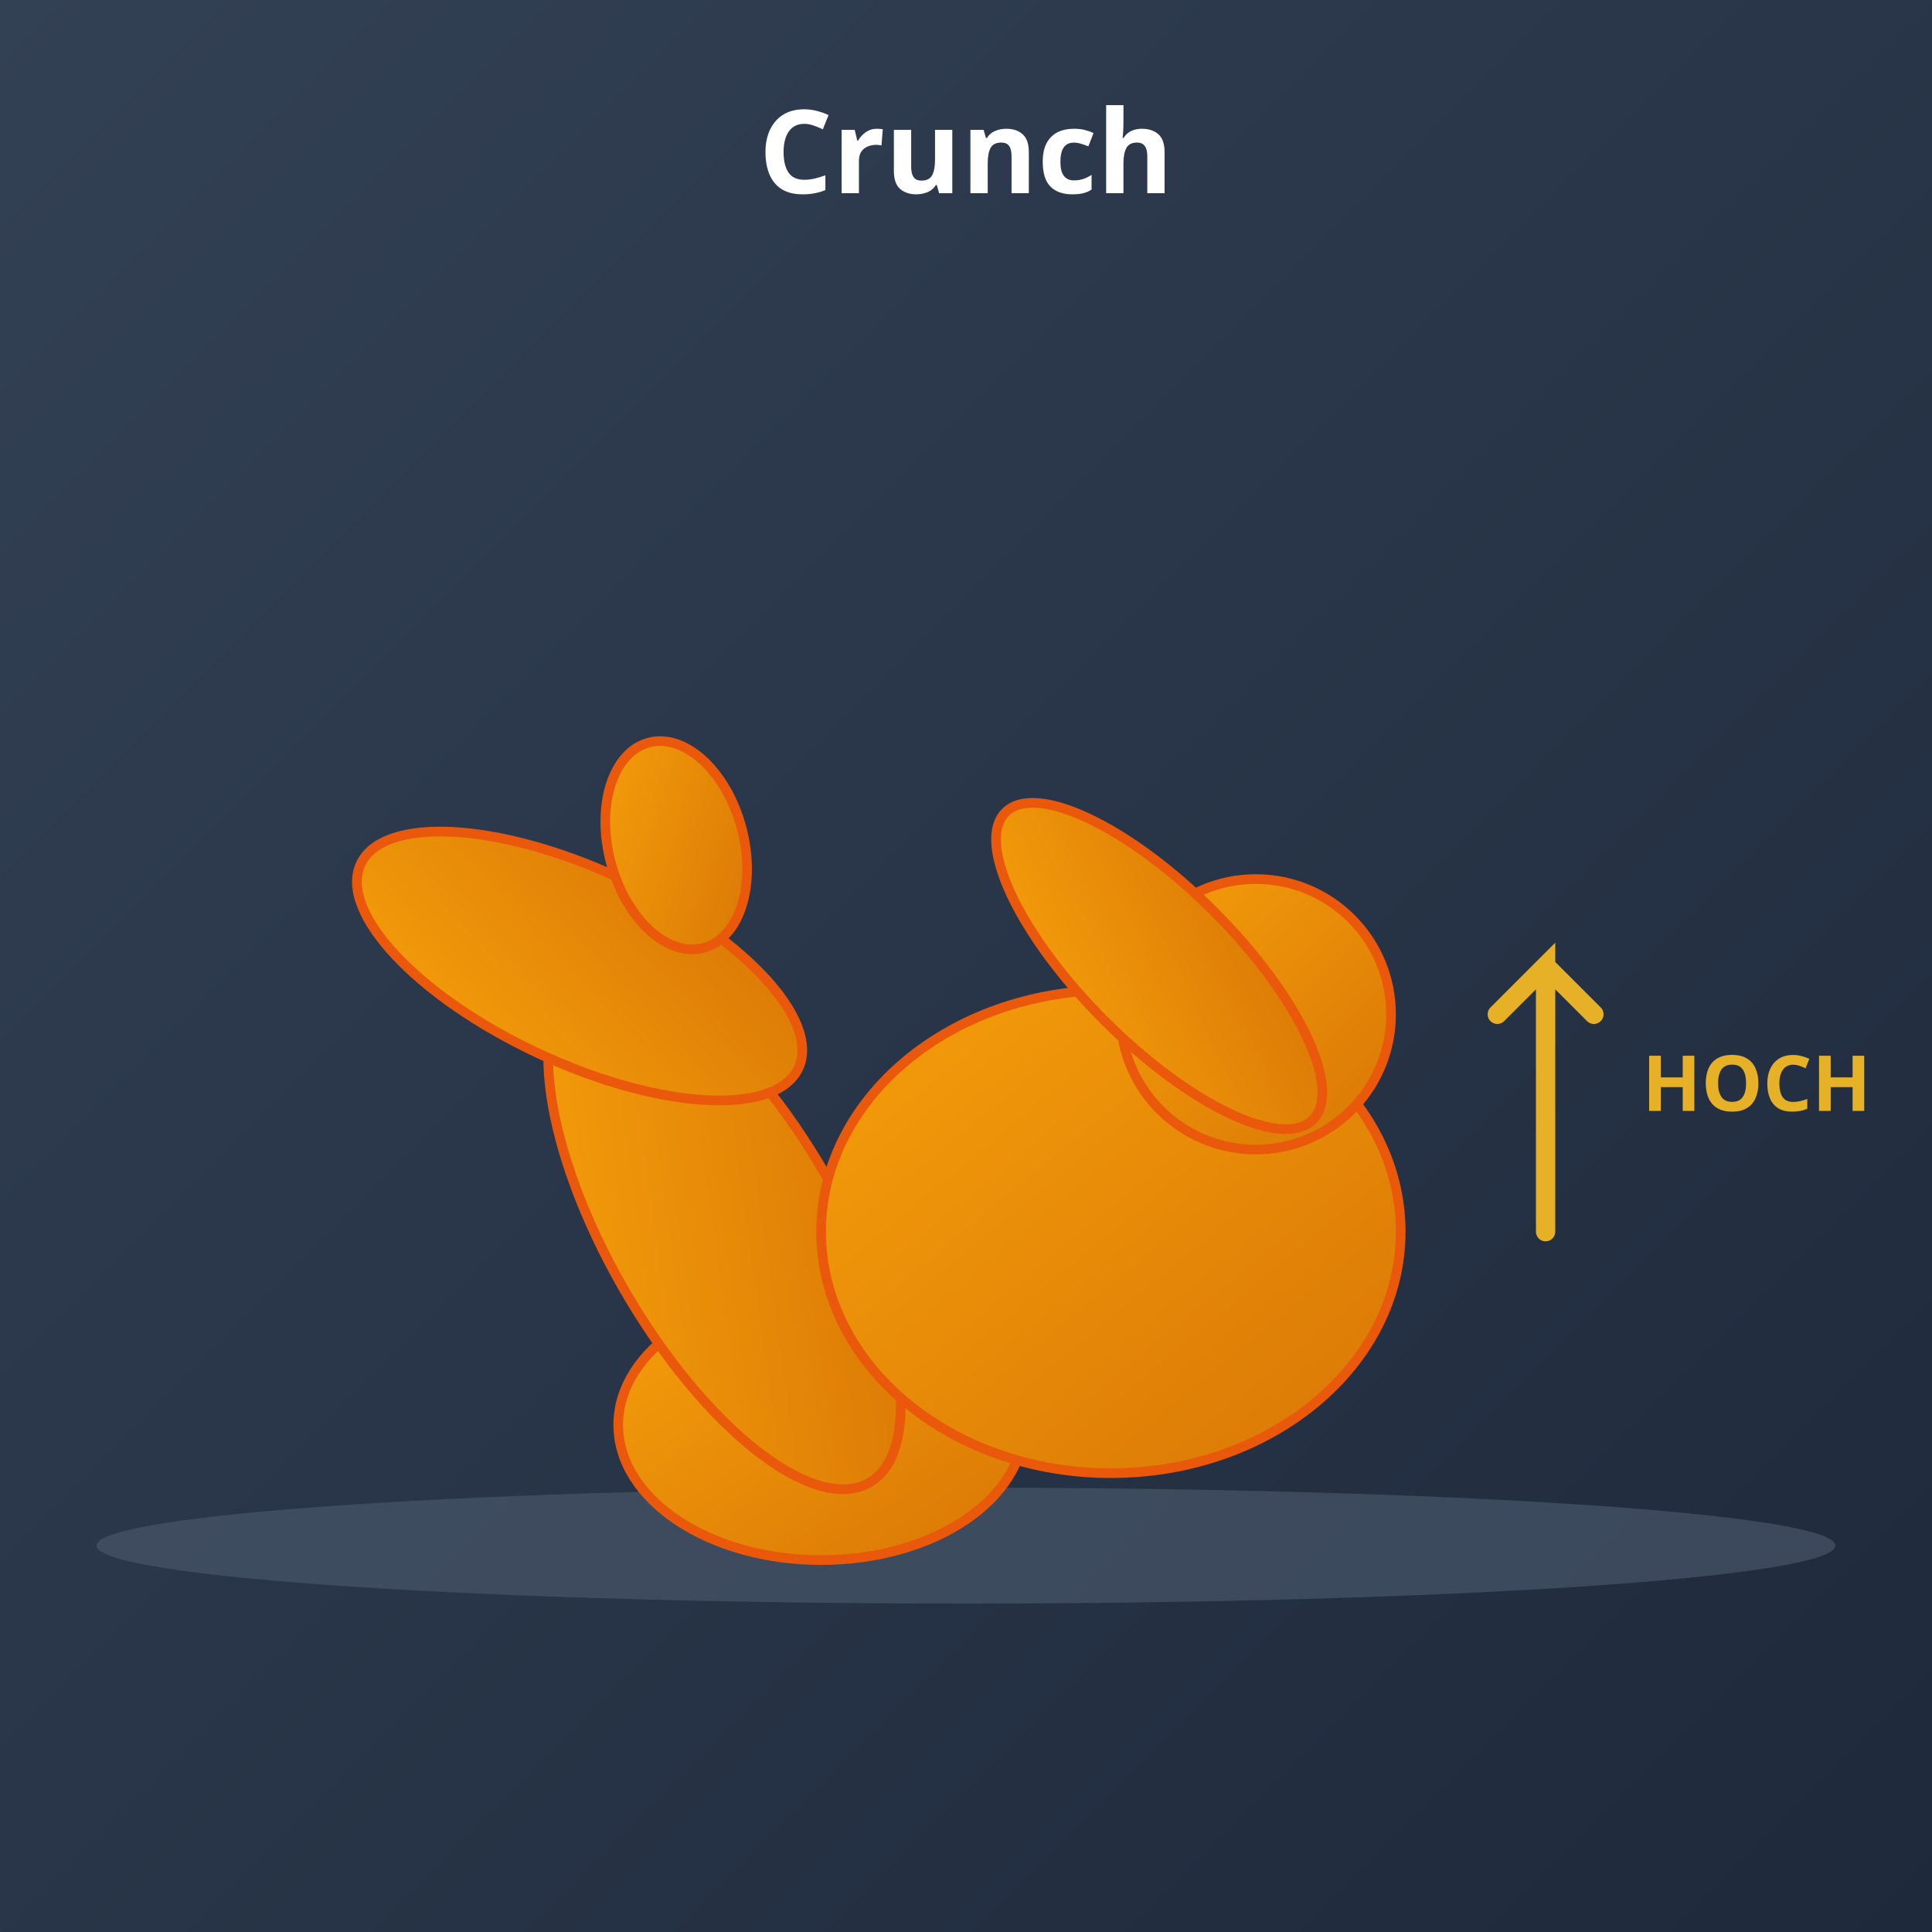
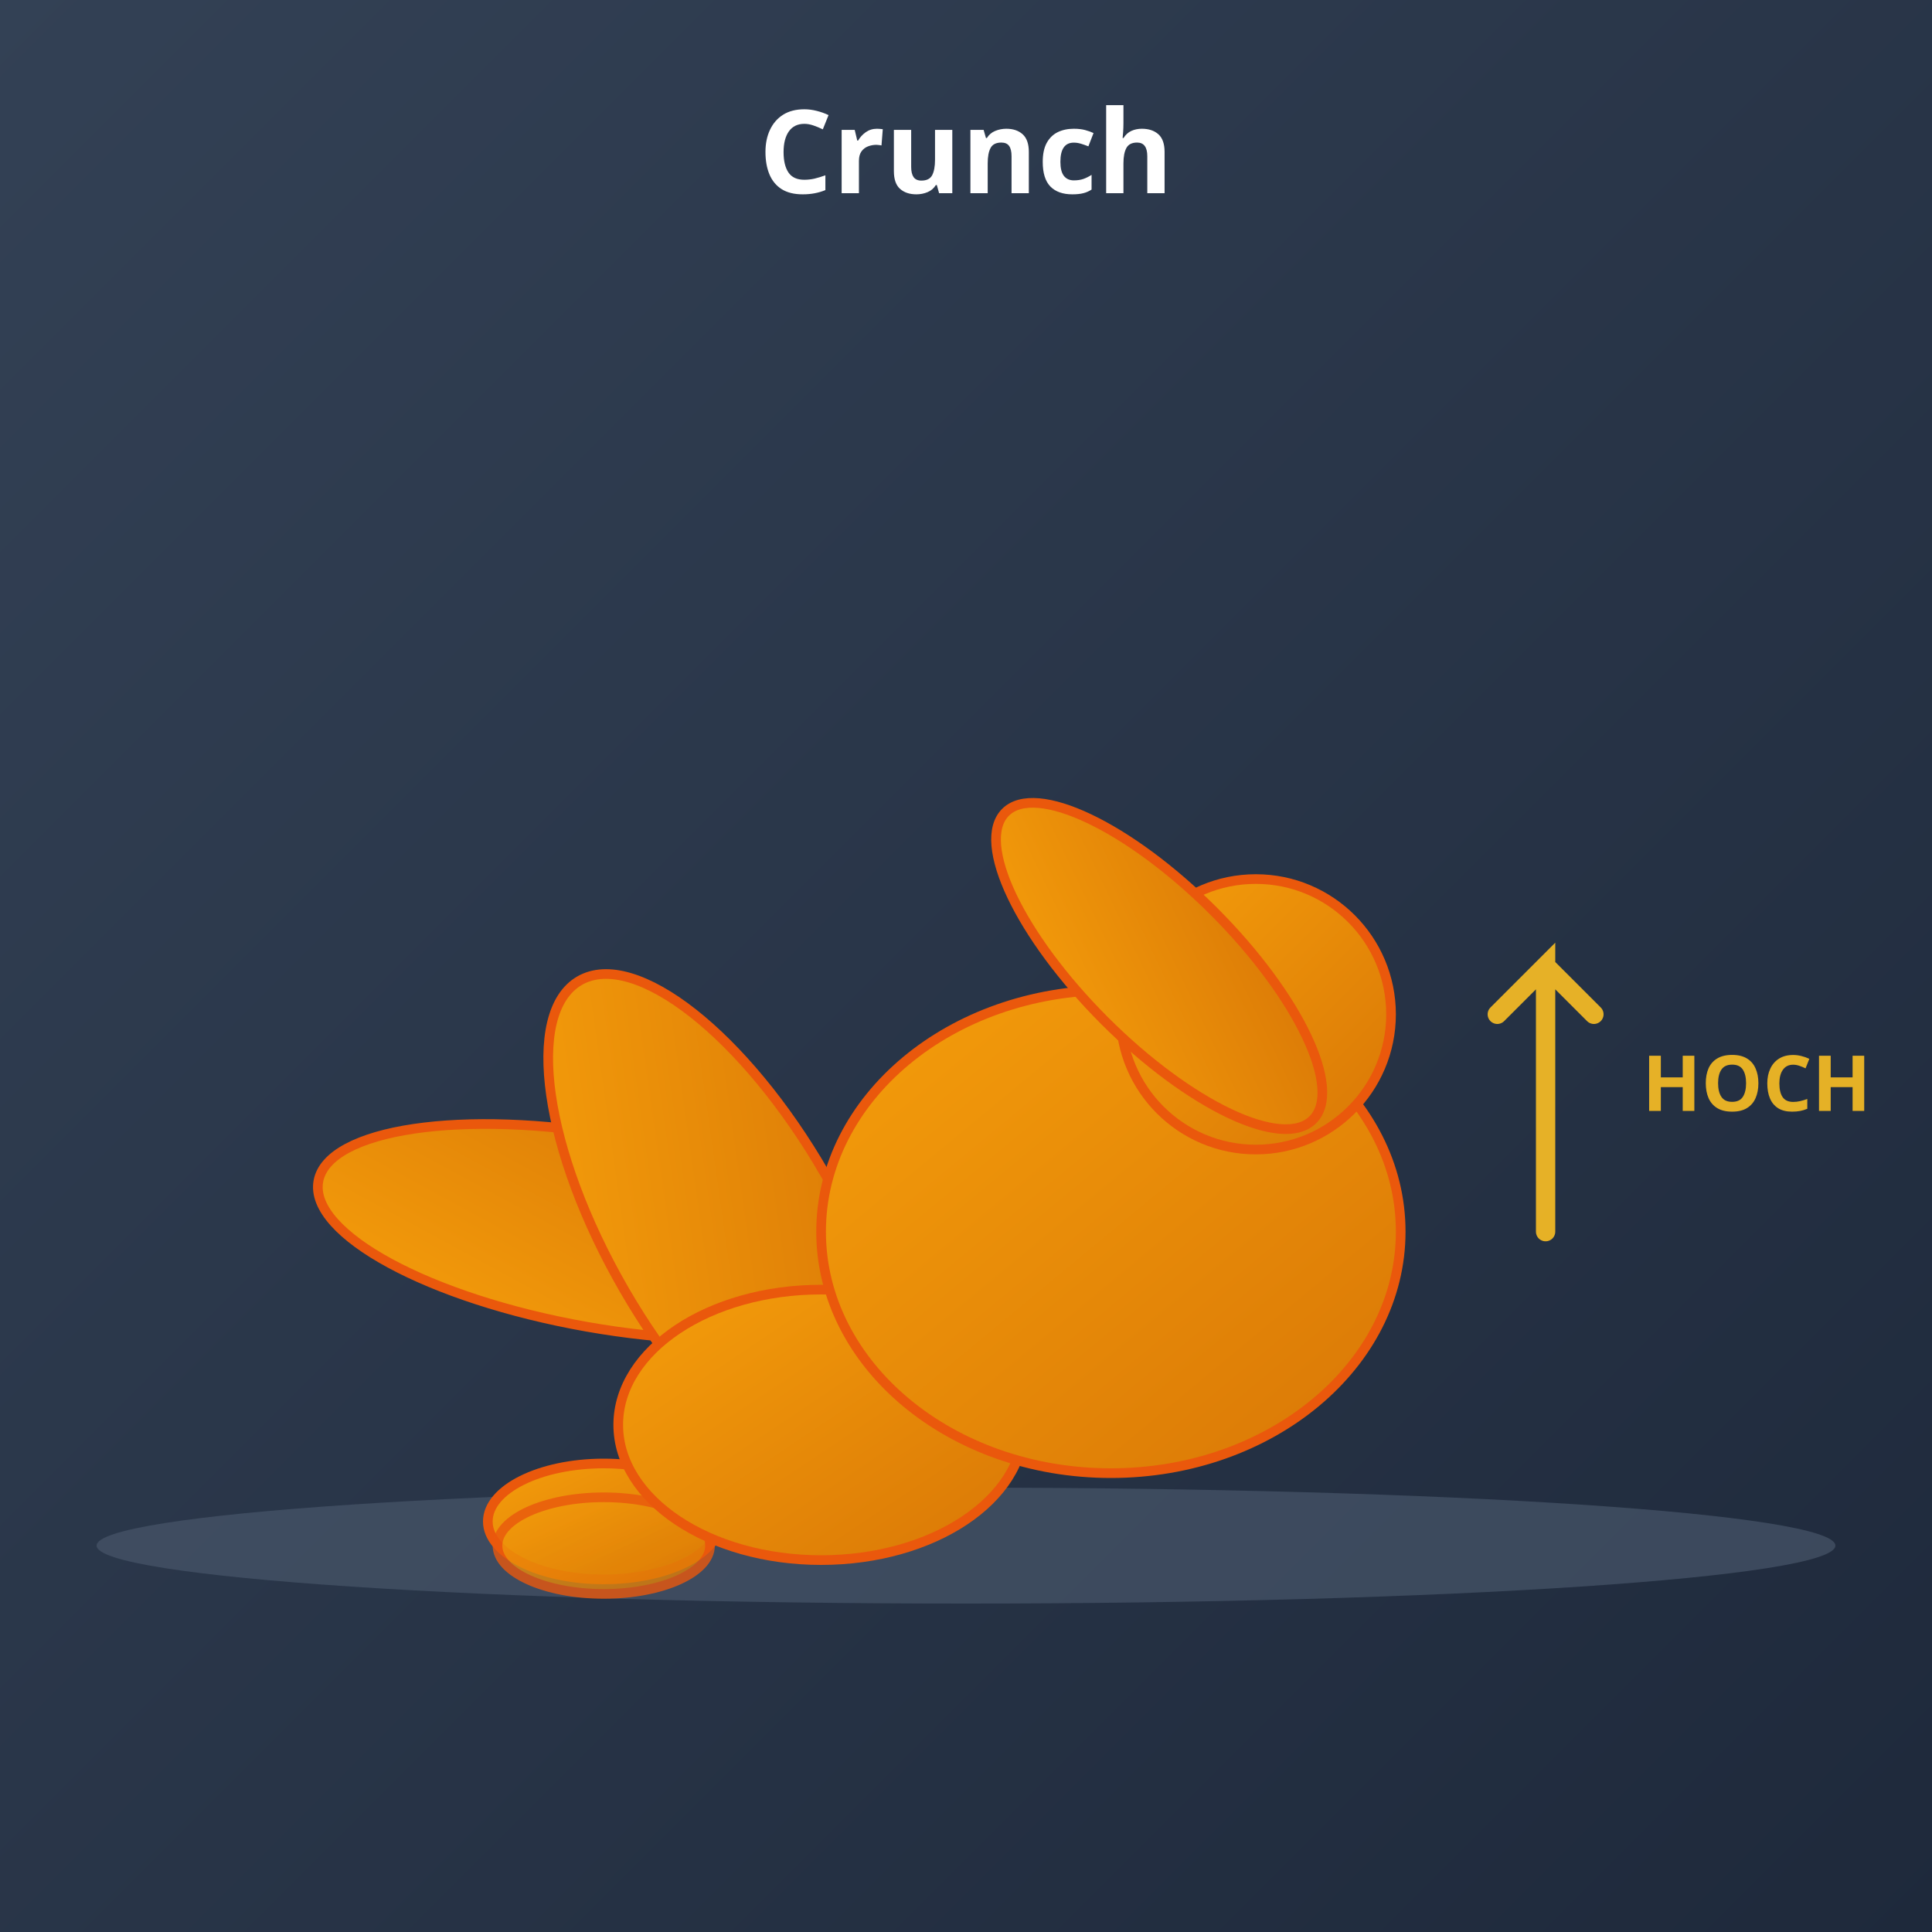
<svg xmlns="http://www.w3.org/2000/svg" width="400" height="400" viewBox="0 0 400 400">
  <defs>
    <linearGradient id="bg8" x1="0%" y1="0%" x2="100%" y2="100%">
      <stop offset="0%" style="stop-color:#334155;stop-opacity:1" />
      <stop offset="100%" style="stop-color:#1e293b;stop-opacity:1" />
    </linearGradient>
    <linearGradient id="body8" x1="0%" y1="0%" x2="100%" y2="100%">
      <stop offset="0%" style="stop-color:#f59e0b;stop-opacity:1" />
      <stop offset="100%" style="stop-color:#d97706;stop-opacity:1" />
    </linearGradient>
  </defs>
  <rect width="400" height="400" fill="url(#bg8)" />
  <text x="200" y="40" font-family="system-ui" font-size="24" font-weight="bold" fill="#ffffff" text-anchor="middle">Crunch</text>
  <ellipse cx="200" cy="320" rx="180" ry="12" fill="#475569" opacity="0.7" />
+   <g>
+     <ellipse cx="125" cy="315" rx="24" ry="12" fill="url(#body8)" stroke="#ea580c" stroke-width="2" />
+     <ellipse cx="125" cy="320" rx="22" ry="10" fill="url(#body8)" stroke="#ea580c" stroke-width="2" opacity="0.8" />
+   </g>
+   <g>
+     <ellipse cx="125" cy="255" rx="20" ry="60" fill="url(#body8)" stroke="#ea580c" stroke-width="2" transform="rotate(-80 125 255)" />
+     <ellipse cx="150" cy="255" rx="24" ry="60" fill="url(#body8)" stroke="#ea580c" stroke-width="2" transform="rotate(-30 150 255)" />
+   </g>
  <ellipse cx="170" cy="295" rx="42" ry="28" fill="url(#body8)" stroke="#ea580c" stroke-width="2" />
-   <g>
-     <ellipse cx="150" cy="255" rx="24" ry="60" fill="url(#body8)" stroke="#ea580c" stroke-width="2" transform="rotate(-30 150 255)" />
-     <ellipse cx="120" cy="200" rx="20" ry="50" fill="url(#body8)" stroke="#ea580c" stroke-width="2" transform="rotate(-65 120 200)" />
-     <ellipse cx="140" cy="175" rx="14" ry="22" fill="url(#body8)" stroke="#ea580c" stroke-width="2" transform="rotate(-15 140 175)" />
-   </g>
  <g>
    <ellipse cx="230" cy="255" rx="60" ry="50" fill="url(#body8)" stroke="#ea580c" stroke-width="2">
      <animate attributeName="cy" values="255;225;255" dur="2.5s" repeatCount="indefinite" />
      <animateTransform attributeName="transform" type="rotate" values="0 230 255; -25 230 225; 0 230 255" dur="2.5s" repeatCount="indefinite" additive="sum" />
    </ellipse>
    <circle cx="260" cy="210" r="28" fill="url(#body8)" stroke="#ea580c" stroke-width="2">
      <animate attributeName="cy" values="210;175;210" dur="2.5s" repeatCount="indefinite" />
      <animate attributeName="cx" values="260;250;260" dur="2.5s" repeatCount="indefinite" />
    </circle>
    <ellipse cx="240" cy="200" rx="16" ry="45" fill="url(#body8)" stroke="#ea580c" stroke-width="2" transform="rotate(-45 240 200)">
      <animate attributeName="cy" values="200;165;200" dur="2.5s" repeatCount="indefinite" />
      <animate attributeName="cx" values="240;230;240" dur="2.5s" repeatCount="indefinite" />
      <animateTransform attributeName="transform" type="rotate" values="-45 240 200; -55 230 165; -45 240 200" dur="2.5s" repeatCount="indefinite" additive="sum" />
    </ellipse>
  </g>
  <g opacity="0.9">
    <path d="M 320 255 L 320 200 L 310 210 M 320 200 L 330 210" stroke="#fbbf24" stroke-width="4" fill="none" stroke-linecap="round">
      <animate attributeName="opacity" values="1;0.3;1" dur="2.5s" repeatCount="indefinite" />
    </path>
    <text x="340" y="230" font-family="system-ui" font-size="16" fill="#fbbf24" font-weight="bold">
      HOCH
      <animate attributeName="opacity" values="1;0.3;1" dur="2.5s" repeatCount="indefinite" />
    </text>
  </g>
</svg>
